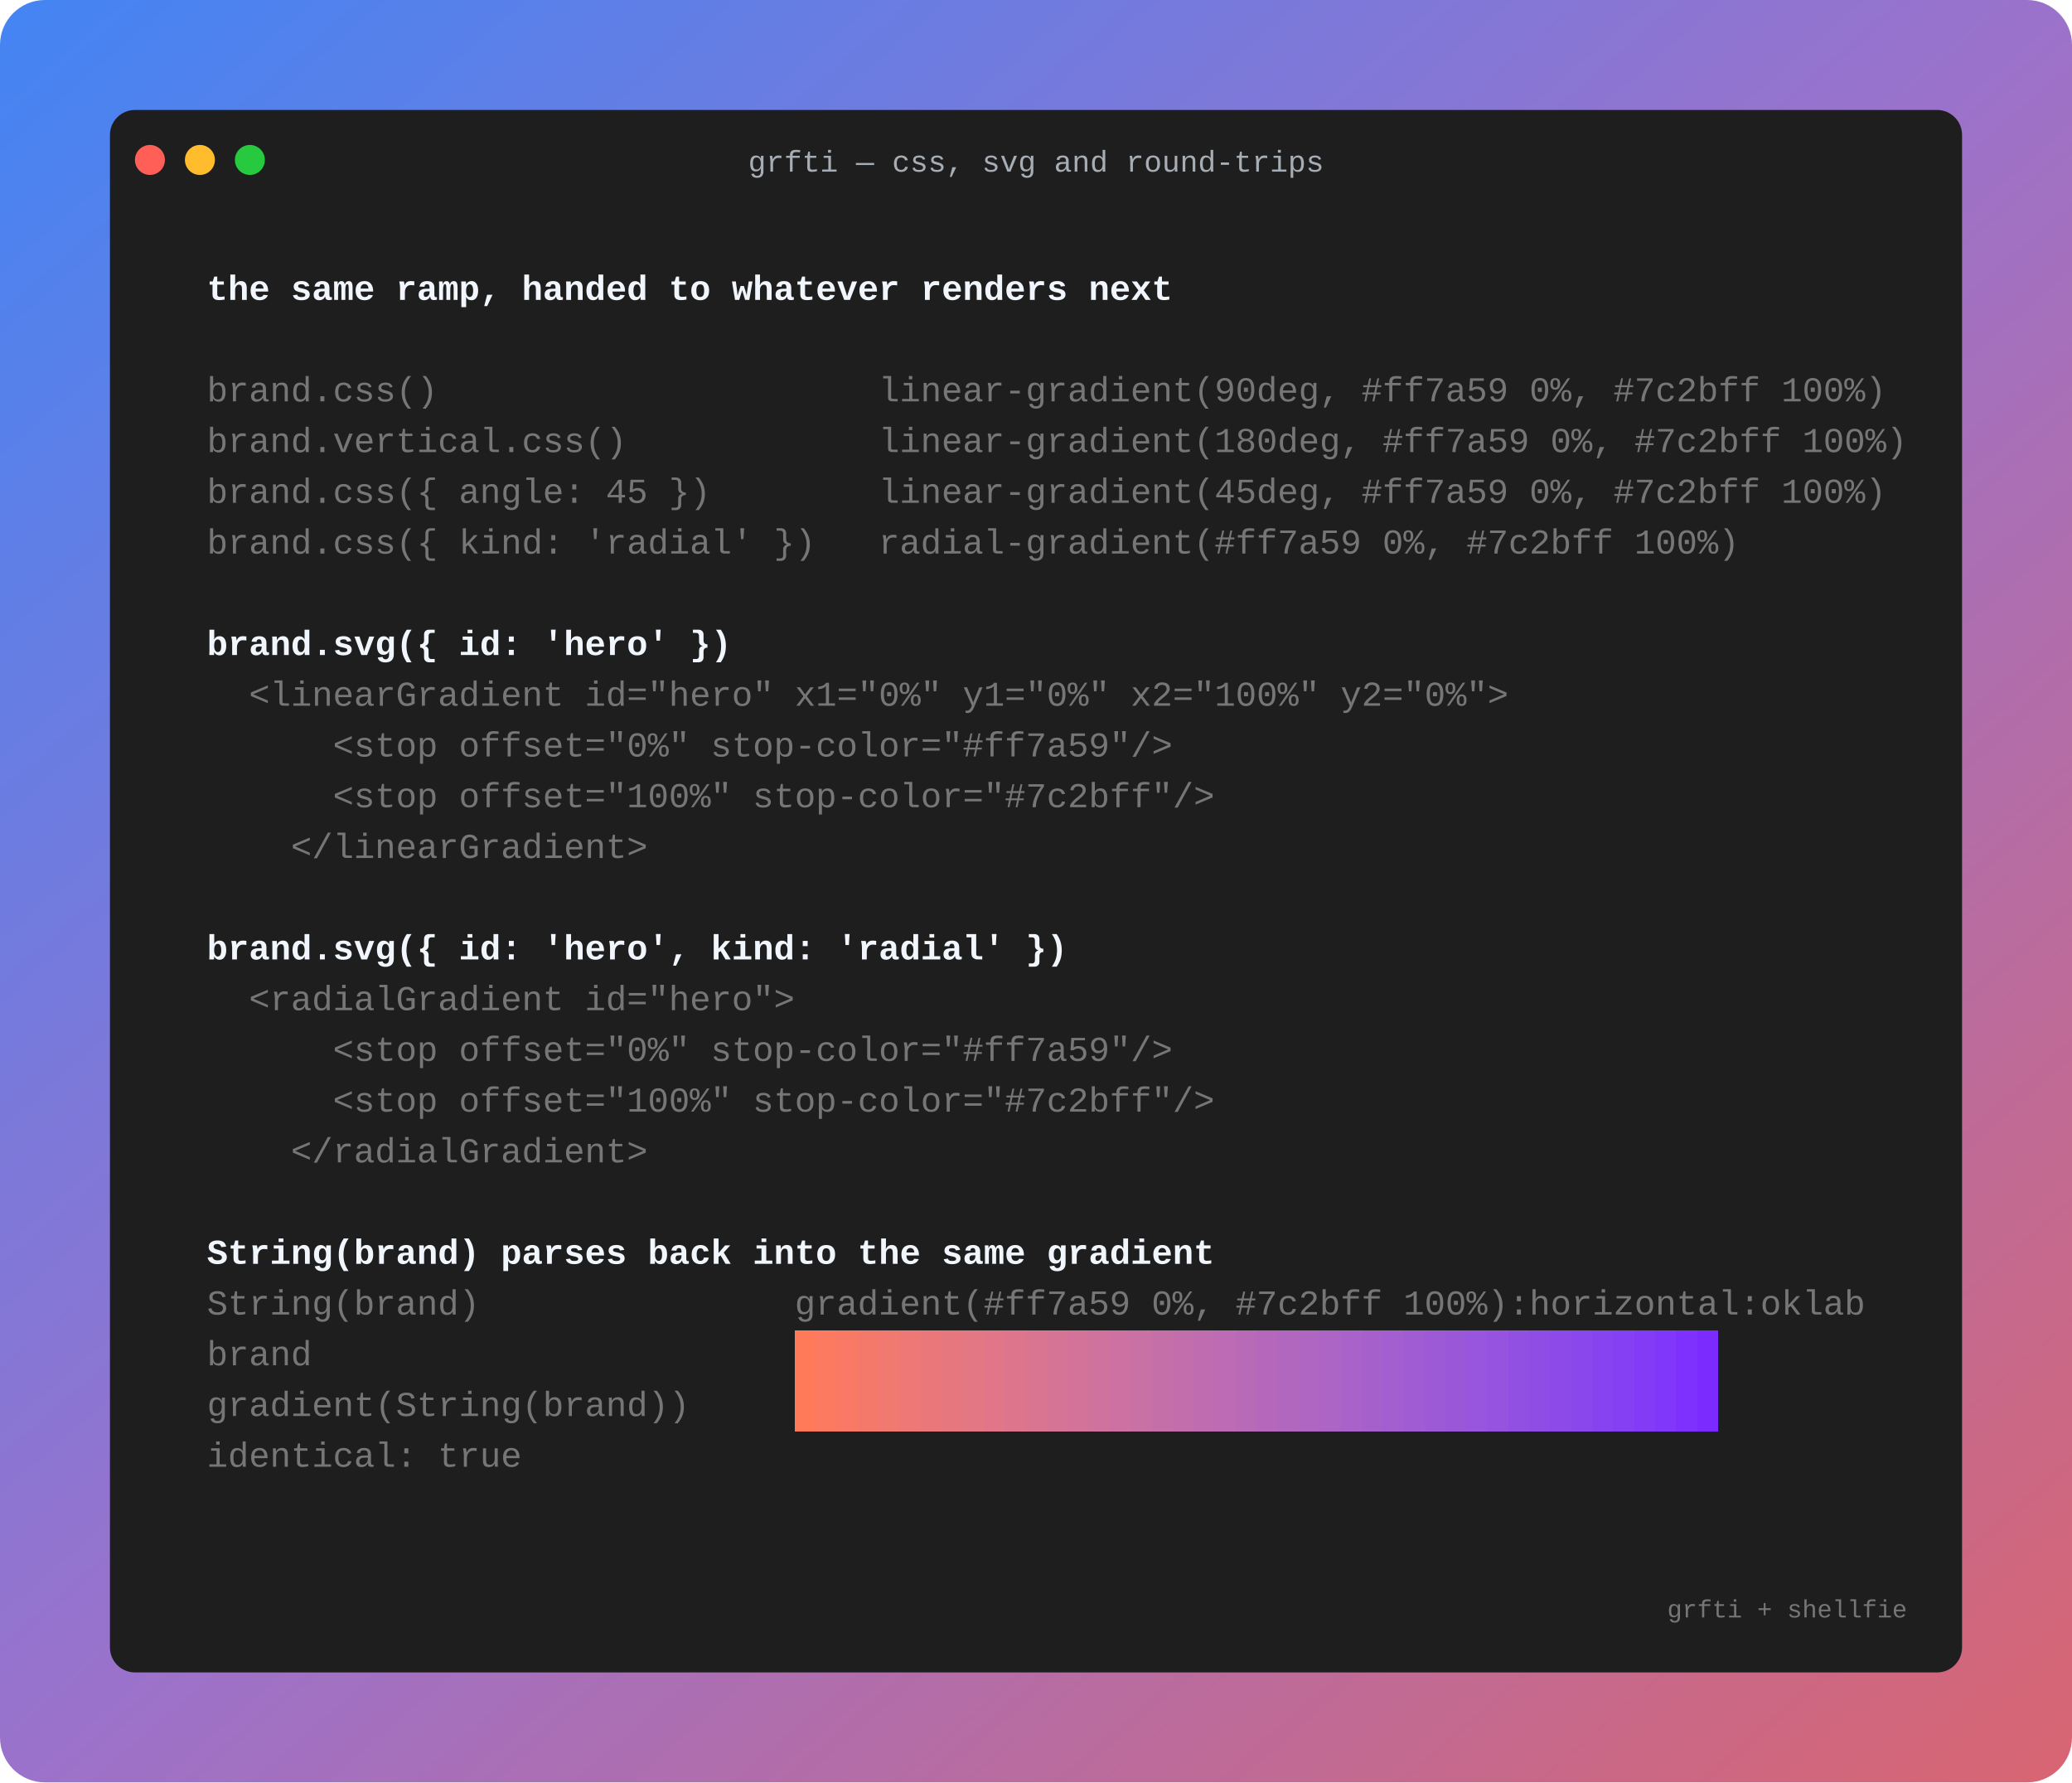
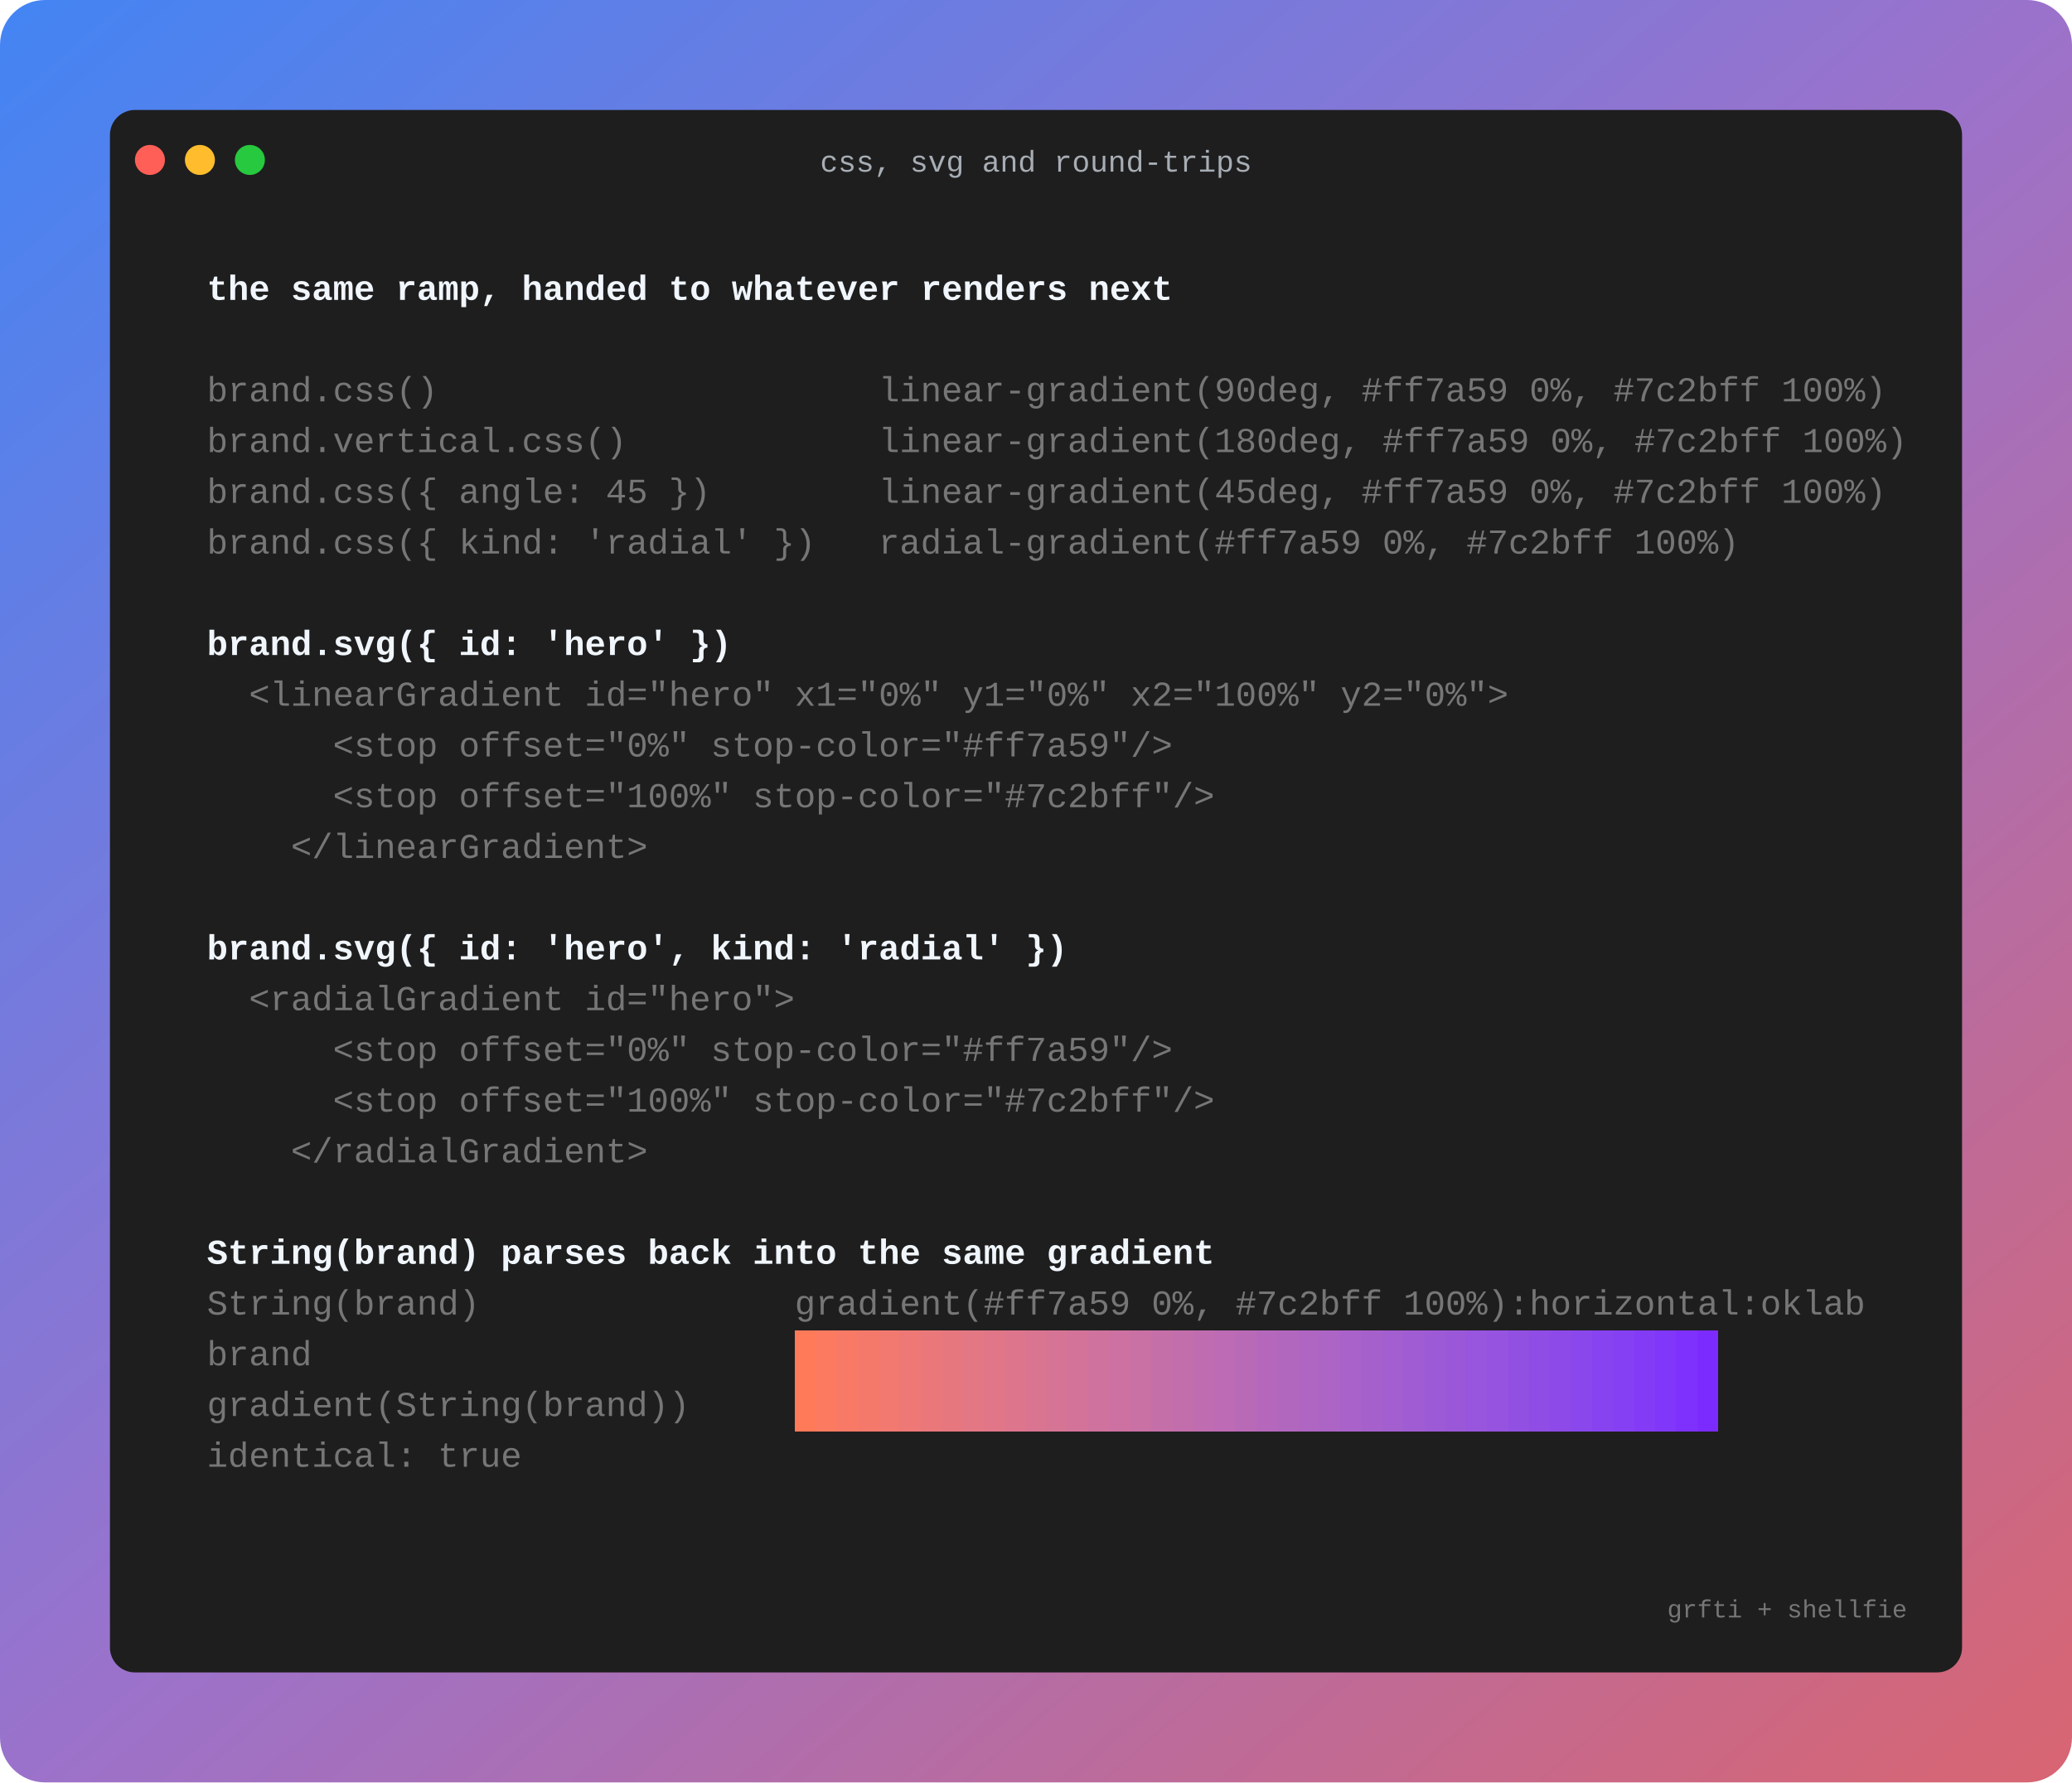
<svg xmlns="http://www.w3.org/2000/svg" viewBox="0 0 829.2 713.2" width="829.2" height="713.2">
  <defs>
    <linearGradient id="bg-gradient" x1="0%" y1="0%" x2="100%" y2="100%">
      <stop offset="0%" stop-color="#4285f4" />
      <stop offset="50%" stop-color="#9b72cb" />
      <stop offset="100%" stop-color="#d96570" />
    </linearGradient>
  </defs>
  <rect x="0" y="0" width="829.2" height="713.2" fill="url(#bg-gradient)" rx="18" ry="18" />
  <g transform="translate(44, 44)">
    <rect x="0" y="0" width="741.2" height="625.2" fill="#1e1e1e" rx="10" ry="10" />
    <g class="title-bar">
      <circle cx="16" cy="20" r="6" fill="#ff5f56" />
      <circle cx="36" cy="20" r="6" fill="#ffbd2e" />
      <circle cx="56" cy="20" r="6" fill="#27c93f" />
-       <text x="370.6" y="24.67" fill="#c9d1d9" font-family="'SF Mono', 'Monaco', 'Menlo', 'Ubuntu Mono', 'Consolas', 'Courier New', monospace" font-size="12" text-anchor="middle" opacity="0.8">grfti — css, svg and round-trips</text>
+       <text x="370.6" y="24.67" fill="#c9d1d9" font-family="'SF Mono', 'Monaco', 'Menlo', 'Ubuntu Mono', 'Consolas', 'Courier New', monospace" font-size="12" text-anchor="middle" opacity="0.8">css, svg and round-trips</text>
    </g>
    <g class="glyphs">
      <rect x="274" y="488.3" width="8.4" height="20.3" fill="#ff7a59" shape-rendering="crispEdges" />
      <rect x="282.4" y="488.3" width="8.4" height="20.3" fill="#fc7a5f" shape-rendering="crispEdges" />
      <rect x="290.8" y="488.3" width="8.4" height="20.3" fill="#f87965" shape-rendering="crispEdges" />
      <rect x="299.2" y="488.3" width="8.4" height="20.3" fill="#f5796b" shape-rendering="crispEdges" />
      <rect x="307.6" y="488.3" width="8.4" height="20.3" fill="#f17970" shape-rendering="crispEdges" />
      <rect x="316" y="488.3" width="8.4" height="20.3" fill="#ee7876" shape-rendering="crispEdges" />
      <rect x="324.4" y="488.3" width="8.4" height="20.3" fill="#ea787b" shape-rendering="crispEdges" />
      <rect x="332.8" y="488.3" width="8.4" height="20.3" fill="#e7777f" shape-rendering="crispEdges" />
      <rect x="341.2" y="488.3" width="8.4" height="20.3" fill="#e37784" shape-rendering="crispEdges" />
      <rect x="349.6" y="488.3" width="8.4" height="20.3" fill="#e07688" shape-rendering="crispEdges" />
      <rect x="358" y="488.3" width="8.4" height="20.3" fill="#dd758d" shape-rendering="crispEdges" />
      <rect x="366.4" y="488.3" width="8.4" height="20.3" fill="#d97491" shape-rendering="crispEdges" />
      <rect x="374.8" y="488.3" width="8.4" height="20.3" fill="#d67495" shape-rendering="crispEdges" />
      <rect x="383.2" y="488.3" width="8.4" height="20.3" fill="#d37399" shape-rendering="crispEdges" />
      <rect x="391.6" y="488.3" width="8.4" height="20.3" fill="#cf729d" shape-rendering="crispEdges" />
      <rect x="400" y="488.3" width="8.4" height="20.3" fill="#cc71a1" shape-rendering="crispEdges" />
      <rect x="408.4" y="488.3" width="8.4" height="20.3" fill="#c970a5" shape-rendering="crispEdges" />
      <rect x="416.8" y="488.3" width="8.4" height="20.3" fill="#c56fa9" shape-rendering="crispEdges" />
      <rect x="425.2" y="488.3" width="8.4" height="20.3" fill="#c26ead" shape-rendering="crispEdges" />
      <rect x="433.6" y="488.3" width="8.4" height="20.3" fill="#bf6cb0" shape-rendering="crispEdges" />
      <rect x="442" y="488.3" width="8.4" height="20.3" fill="#bc6bb4" shape-rendering="crispEdges" />
      <rect x="450.4" y="488.3" width="8.4" height="20.3" fill="#b96ab7" shape-rendering="crispEdges" />
      <rect x="458.8" y="488.3" width="8.4" height="20.3" fill="#b568bb" shape-rendering="crispEdges" />
      <rect x="467.2" y="488.3" width="8.4" height="20.3" fill="#b267be" shape-rendering="crispEdges" />
      <rect x="475.6" y="488.3" width="8.4" height="20.3" fill="#af65c2" shape-rendering="crispEdges" />
      <rect x="484" y="488.3" width="8.4" height="20.3" fill="#ac64c5" shape-rendering="crispEdges" />
      <rect x="492.4" y="488.3" width="8.4" height="20.3" fill="#a962c9" shape-rendering="crispEdges" />
      <rect x="500.8" y="488.3" width="8.4" height="20.3" fill="#a660cc" shape-rendering="crispEdges" />
      <rect x="509.2" y="488.3" width="8.4" height="20.3" fill="#a35ecf" shape-rendering="crispEdges" />
      <rect x="517.6" y="488.3" width="8.4" height="20.3" fill="#a05cd3" shape-rendering="crispEdges" />
      <rect x="526" y="488.3" width="8.4" height="20.3" fill="#9d5ad6" shape-rendering="crispEdges" />
      <rect x="534.4" y="488.3" width="8.4" height="20.3" fill="#9a58d9" shape-rendering="crispEdges" />
      <rect x="542.8" y="488.3" width="8.4" height="20.3" fill="#9855dd" shape-rendering="crispEdges" />
      <rect x="551.2" y="488.3" width="8.4" height="20.3" fill="#9553e0" shape-rendering="crispEdges" />
      <rect x="559.6" y="488.3" width="8.4" height="20.3" fill="#9250e3" shape-rendering="crispEdges" />
      <rect x="568" y="488.3" width="8.4" height="20.3" fill="#8f4de6" shape-rendering="crispEdges" />
      <rect x="576.4" y="488.3" width="8.4" height="20.3" fill="#8d4ae9" shape-rendering="crispEdges" />
      <rect x="584.8" y="488.3" width="8.4" height="20.3" fill="#8a47ec" shape-rendering="crispEdges" />
      <rect x="593.2" y="488.3" width="8.4" height="20.3" fill="#8843f0" shape-rendering="crispEdges" />
      <rect x="601.6" y="488.3" width="8.4" height="20.3" fill="#8540f3" shape-rendering="crispEdges" />
      <rect x="610" y="488.3" width="8.4" height="20.3" fill="#833bf6" shape-rendering="crispEdges" />
      <rect x="618.4" y="488.3" width="8.4" height="20.3" fill="#8037f9" shape-rendering="crispEdges" />
      <rect x="626.8" y="488.3" width="8.4" height="20.3" fill="#7e31fc" shape-rendering="crispEdges" />
      <rect x="635.2" y="488.3" width="8.4" height="20.3" fill="#7c2bff" shape-rendering="crispEdges" />
      <rect x="274" y="508.6" width="8.4" height="20.3" fill="#ff7a59" shape-rendering="crispEdges" />
      <rect x="282.4" y="508.6" width="8.4" height="20.3" fill="#fc7a5f" shape-rendering="crispEdges" />
      <rect x="290.8" y="508.6" width="8.4" height="20.3" fill="#f87965" shape-rendering="crispEdges" />
      <rect x="299.2" y="508.6" width="8.4" height="20.3" fill="#f5796b" shape-rendering="crispEdges" />
      <rect x="307.6" y="508.6" width="8.4" height="20.3" fill="#f17970" shape-rendering="crispEdges" />
      <rect x="316" y="508.6" width="8.4" height="20.3" fill="#ee7876" shape-rendering="crispEdges" />
      <rect x="324.4" y="508.6" width="8.4" height="20.3" fill="#ea787b" shape-rendering="crispEdges" />
      <rect x="332.8" y="508.6" width="8.4" height="20.3" fill="#e7777f" shape-rendering="crispEdges" />
      <rect x="341.2" y="508.6" width="8.4" height="20.3" fill="#e37784" shape-rendering="crispEdges" />
      <rect x="349.6" y="508.6" width="8.4" height="20.3" fill="#e07688" shape-rendering="crispEdges" />
      <rect x="358" y="508.6" width="8.4" height="20.3" fill="#dd758d" shape-rendering="crispEdges" />
      <rect x="366.4" y="508.6" width="8.4" height="20.3" fill="#d97491" shape-rendering="crispEdges" />
      <rect x="374.8" y="508.6" width="8.4" height="20.3" fill="#d67495" shape-rendering="crispEdges" />
      <rect x="383.2" y="508.6" width="8.4" height="20.3" fill="#d37399" shape-rendering="crispEdges" />
      <rect x="391.6" y="508.6" width="8.4" height="20.3" fill="#cf729d" shape-rendering="crispEdges" />
      <rect x="400" y="508.6" width="8.4" height="20.3" fill="#cc71a1" shape-rendering="crispEdges" />
      <rect x="408.4" y="508.6" width="8.4" height="20.3" fill="#c970a5" shape-rendering="crispEdges" />
      <rect x="416.8" y="508.6" width="8.4" height="20.3" fill="#c56fa9" shape-rendering="crispEdges" />
      <rect x="425.2" y="508.6" width="8.4" height="20.3" fill="#c26ead" shape-rendering="crispEdges" />
      <rect x="433.6" y="508.6" width="8.4" height="20.3" fill="#bf6cb0" shape-rendering="crispEdges" />
      <rect x="442" y="508.6" width="8.4" height="20.3" fill="#bc6bb4" shape-rendering="crispEdges" />
      <rect x="450.4" y="508.6" width="8.4" height="20.3" fill="#b96ab7" shape-rendering="crispEdges" />
      <rect x="458.8" y="508.6" width="8.4" height="20.3" fill="#b568bb" shape-rendering="crispEdges" />
      <rect x="467.2" y="508.6" width="8.4" height="20.3" fill="#b267be" shape-rendering="crispEdges" />
      <rect x="475.6" y="508.6" width="8.4" height="20.3" fill="#af65c2" shape-rendering="crispEdges" />
      <rect x="484" y="508.6" width="8.4" height="20.3" fill="#ac64c5" shape-rendering="crispEdges" />
      <rect x="492.4" y="508.6" width="8.4" height="20.3" fill="#a962c9" shape-rendering="crispEdges" />
      <rect x="500.8" y="508.6" width="8.4" height="20.3" fill="#a660cc" shape-rendering="crispEdges" />
      <rect x="509.2" y="508.6" width="8.4" height="20.3" fill="#a35ecf" shape-rendering="crispEdges" />
      <rect x="517.6" y="508.6" width="8.4" height="20.3" fill="#a05cd3" shape-rendering="crispEdges" />
      <rect x="526" y="508.6" width="8.4" height="20.3" fill="#9d5ad6" shape-rendering="crispEdges" />
      <rect x="534.4" y="508.6" width="8.4" height="20.3" fill="#9a58d9" shape-rendering="crispEdges" />
      <rect x="542.8" y="508.6" width="8.4" height="20.3" fill="#9855dd" shape-rendering="crispEdges" />
      <rect x="551.2" y="508.6" width="8.4" height="20.3" fill="#9553e0" shape-rendering="crispEdges" />
      <rect x="559.6" y="508.6" width="8.4" height="20.3" fill="#9250e3" shape-rendering="crispEdges" />
      <rect x="568" y="508.6" width="8.4" height="20.3" fill="#8f4de6" shape-rendering="crispEdges" />
      <rect x="576.4" y="508.6" width="8.4" height="20.3" fill="#8d4ae9" shape-rendering="crispEdges" />
      <rect x="584.8" y="508.6" width="8.4" height="20.3" fill="#8a47ec" shape-rendering="crispEdges" />
      <rect x="593.2" y="508.6" width="8.4" height="20.3" fill="#8843f0" shape-rendering="crispEdges" />
      <rect x="601.6" y="508.6" width="8.4" height="20.3" fill="#8540f3" shape-rendering="crispEdges" />
      <rect x="610" y="508.6" width="8.4" height="20.3" fill="#833bf6" shape-rendering="crispEdges" />
      <rect x="618.4" y="508.6" width="8.4" height="20.3" fill="#8037f9" shape-rendering="crispEdges" />
      <rect x="626.8" y="508.6" width="8.4" height="20.3" fill="#7e31fc" shape-rendering="crispEdges" />
      <rect x="635.2" y="508.6" width="8.4" height="20.3" fill="#7c2bff" shape-rendering="crispEdges" />
    </g>
    <g class="text">
      <text y="76" font-family="'SF Mono', 'Monaco', 'Menlo', 'Ubuntu Mono', 'Consolas', 'Courier New', monospace" font-size="14" xml:space="preserve">
        <tspan x="22" fill="#f0f6fc" font-weight="bold">  the same ramp, handed to whatever renders next</tspan>
      </text>
      <text y="116.6" font-family="'SF Mono', 'Monaco', 'Menlo', 'Ubuntu Mono', 'Consolas', 'Courier New', monospace" font-size="14" xml:space="preserve">
        <tspan x="22" fill="#c9d1d9">  </tspan>
        <tspan x="38.8" fill="#767676">brand.css()                   </tspan>
        <tspan x="290.8" fill="#c9d1d9">  </tspan>
        <tspan x="307.6" fill="#767676">linear-gradient(90deg, #ff7a59 0%, #7c2bff 100%)</tspan>
      </text>
      <text y="136.9" font-family="'SF Mono', 'Monaco', 'Menlo', 'Ubuntu Mono', 'Consolas', 'Courier New', monospace" font-size="14" xml:space="preserve">
        <tspan x="22" fill="#c9d1d9">  </tspan>
        <tspan x="38.8" fill="#767676">brand.vertical.css()          </tspan>
        <tspan x="290.8" fill="#c9d1d9">  </tspan>
        <tspan x="307.6" fill="#767676">linear-gradient(180deg, #ff7a59 0%, #7c2bff 100%)</tspan>
      </text>
      <text y="157.2" font-family="'SF Mono', 'Monaco', 'Menlo', 'Ubuntu Mono', 'Consolas', 'Courier New', monospace" font-size="14" xml:space="preserve">
        <tspan x="22" fill="#c9d1d9">  </tspan>
        <tspan x="38.8" fill="#767676">brand.css({ angle: 45 })      </tspan>
        <tspan x="290.8" fill="#c9d1d9">  </tspan>
        <tspan x="307.6" fill="#767676">linear-gradient(45deg, #ff7a59 0%, #7c2bff 100%)</tspan>
      </text>
      <text y="177.5" font-family="'SF Mono', 'Monaco', 'Menlo', 'Ubuntu Mono', 'Consolas', 'Courier New', monospace" font-size="14" xml:space="preserve">
        <tspan x="22" fill="#c9d1d9">  </tspan>
        <tspan x="38.8" fill="#767676">brand.css({ kind: 'radial' }) </tspan>
        <tspan x="290.8" fill="#c9d1d9">  </tspan>
        <tspan x="307.6" fill="#767676">radial-gradient(#ff7a59 0%, #7c2bff 100%)</tspan>
      </text>
      <text y="218.1" font-family="'SF Mono', 'Monaco', 'Menlo', 'Ubuntu Mono', 'Consolas', 'Courier New', monospace" font-size="14" xml:space="preserve">
        <tspan x="22" fill="#f0f6fc" font-weight="bold">  brand.svg({ id: 'hero' })</tspan>
      </text>
      <text y="238.4" font-family="'SF Mono', 'Monaco', 'Menlo', 'Ubuntu Mono', 'Consolas', 'Courier New', monospace" font-size="14" xml:space="preserve">
        <tspan x="22" fill="#c9d1d9">    </tspan>
        <tspan x="55.6" fill="#767676">&lt;linearGradient id="hero" x1="0%" y1="0%" x2="100%" y2="0%"&gt;</tspan>
      </text>
      <text y="258.7" font-family="'SF Mono', 'Monaco', 'Menlo', 'Ubuntu Mono', 'Consolas', 'Courier New', monospace" font-size="14" xml:space="preserve">
        <tspan x="22" fill="#c9d1d9">    </tspan>
        <tspan x="55.6" fill="#767676">    &lt;stop offset="0%" stop-color="#ff7a59"/&gt;</tspan>
      </text>
      <text y="279" font-family="'SF Mono', 'Monaco', 'Menlo', 'Ubuntu Mono', 'Consolas', 'Courier New', monospace" font-size="14" xml:space="preserve">
        <tspan x="22" fill="#c9d1d9">    </tspan>
        <tspan x="55.6" fill="#767676">    &lt;stop offset="100%" stop-color="#7c2bff"/&gt;</tspan>
      </text>
      <text y="299.3" font-family="'SF Mono', 'Monaco', 'Menlo', 'Ubuntu Mono', 'Consolas', 'Courier New', monospace" font-size="14" xml:space="preserve">
        <tspan x="22" fill="#c9d1d9">    </tspan>
        <tspan x="55.6" fill="#767676">  &lt;/linearGradient&gt;</tspan>
      </text>
      <text y="339.9" font-family="'SF Mono', 'Monaco', 'Menlo', 'Ubuntu Mono', 'Consolas', 'Courier New', monospace" font-size="14" xml:space="preserve">
        <tspan x="22" fill="#f0f6fc" font-weight="bold">  brand.svg({ id: 'hero', kind: 'radial' })</tspan>
      </text>
      <text y="360.2" font-family="'SF Mono', 'Monaco', 'Menlo', 'Ubuntu Mono', 'Consolas', 'Courier New', monospace" font-size="14" xml:space="preserve">
        <tspan x="22" fill="#c9d1d9">    </tspan>
        <tspan x="55.6" fill="#767676">&lt;radialGradient id="hero"&gt;</tspan>
      </text>
      <text y="380.5" font-family="'SF Mono', 'Monaco', 'Menlo', 'Ubuntu Mono', 'Consolas', 'Courier New', monospace" font-size="14" xml:space="preserve">
        <tspan x="22" fill="#c9d1d9">    </tspan>
        <tspan x="55.6" fill="#767676">    &lt;stop offset="0%" stop-color="#ff7a59"/&gt;</tspan>
      </text>
      <text y="400.8" font-family="'SF Mono', 'Monaco', 'Menlo', 'Ubuntu Mono', 'Consolas', 'Courier New', monospace" font-size="14" xml:space="preserve">
        <tspan x="22" fill="#c9d1d9">    </tspan>
        <tspan x="55.6" fill="#767676">    &lt;stop offset="100%" stop-color="#7c2bff"/&gt;</tspan>
      </text>
      <text y="421.1" font-family="'SF Mono', 'Monaco', 'Menlo', 'Ubuntu Mono', 'Consolas', 'Courier New', monospace" font-size="14" xml:space="preserve">
        <tspan x="22" fill="#c9d1d9">    </tspan>
        <tspan x="55.6" fill="#767676">  &lt;/radialGradient&gt;</tspan>
      </text>
      <text y="461.7" font-family="'SF Mono', 'Monaco', 'Menlo', 'Ubuntu Mono', 'Consolas', 'Courier New', monospace" font-size="14" xml:space="preserve">
        <tspan x="22" fill="#f0f6fc" font-weight="bold">  String(brand) parses back into the same gradient</tspan>
      </text>
      <text y="482" font-family="'SF Mono', 'Monaco', 'Menlo', 'Ubuntu Mono', 'Consolas', 'Courier New', monospace" font-size="14" xml:space="preserve">
        <tspan x="22" fill="#c9d1d9">  </tspan>
        <tspan x="38.8" fill="#767676">String(brand)             </tspan>
        <tspan x="257.2" fill="#c9d1d9">  </tspan>
        <tspan x="274" fill="#767676">gradient(#ff7a59 0%, #7c2bff 100%):horizontal:oklab</tspan>
      </text>
      <text y="502.3" font-family="'SF Mono', 'Monaco', 'Menlo', 'Ubuntu Mono', 'Consolas', 'Courier New', monospace" font-size="14" xml:space="preserve">
        <tspan x="22" fill="#c9d1d9">  </tspan>
        <tspan x="38.8" fill="#767676">brand                     </tspan>
        <tspan x="257.2" fill="#c9d1d9">  </tspan>
      </text>
      <text y="522.6" font-family="'SF Mono', 'Monaco', 'Menlo', 'Ubuntu Mono', 'Consolas', 'Courier New', monospace" font-size="14" xml:space="preserve">
        <tspan x="22" fill="#c9d1d9">  </tspan>
        <tspan x="38.8" fill="#767676">gradient(String(brand))   </tspan>
        <tspan x="257.2" fill="#c9d1d9">  </tspan>
      </text>
      <text y="542.9" font-family="'SF Mono', 'Monaco', 'Menlo', 'Ubuntu Mono', 'Consolas', 'Courier New', monospace" font-size="14" xml:space="preserve">
        <tspan x="22" fill="#c9d1d9">  </tspan>
        <tspan x="38.8" fill="#767676">identical: true</tspan>
      </text>
    </g>
    <text y="603.2" font-family="'SF Mono', 'Monaco', 'Menlo', 'Ubuntu Mono', 'Consolas', 'Courier New', monospace" font-size="10" xml:space="preserve">
      <tspan x="623.2" fill="#767676">grfti + shellfie</tspan>
    </text>
  </g>
</svg>
